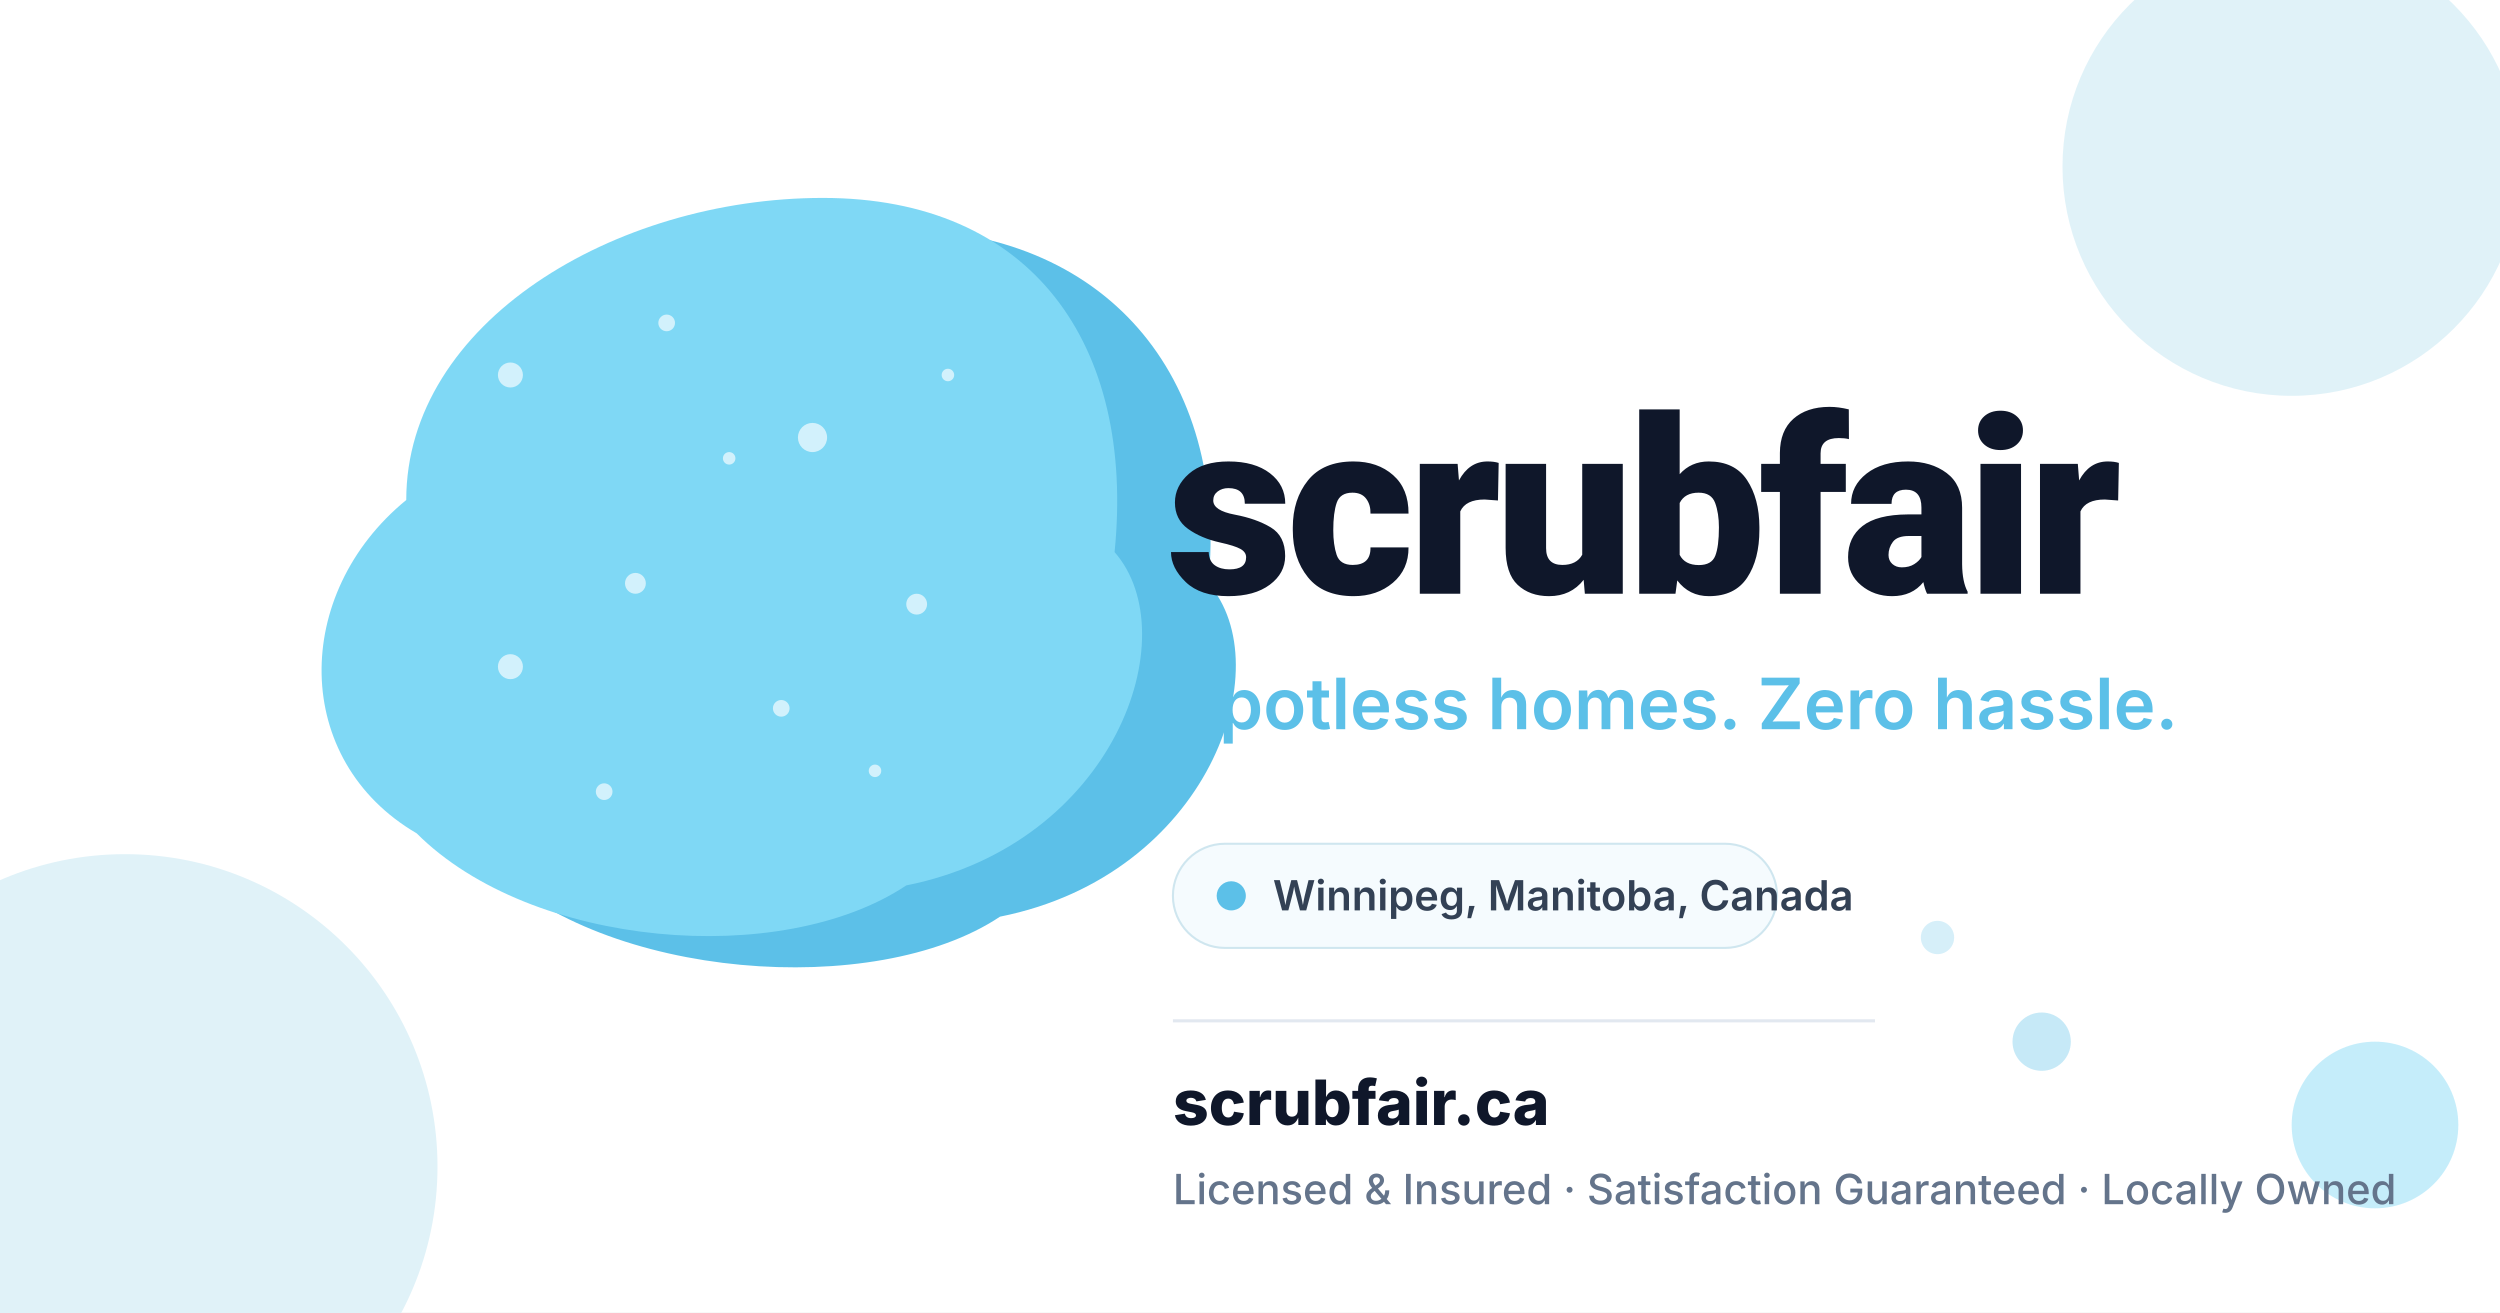
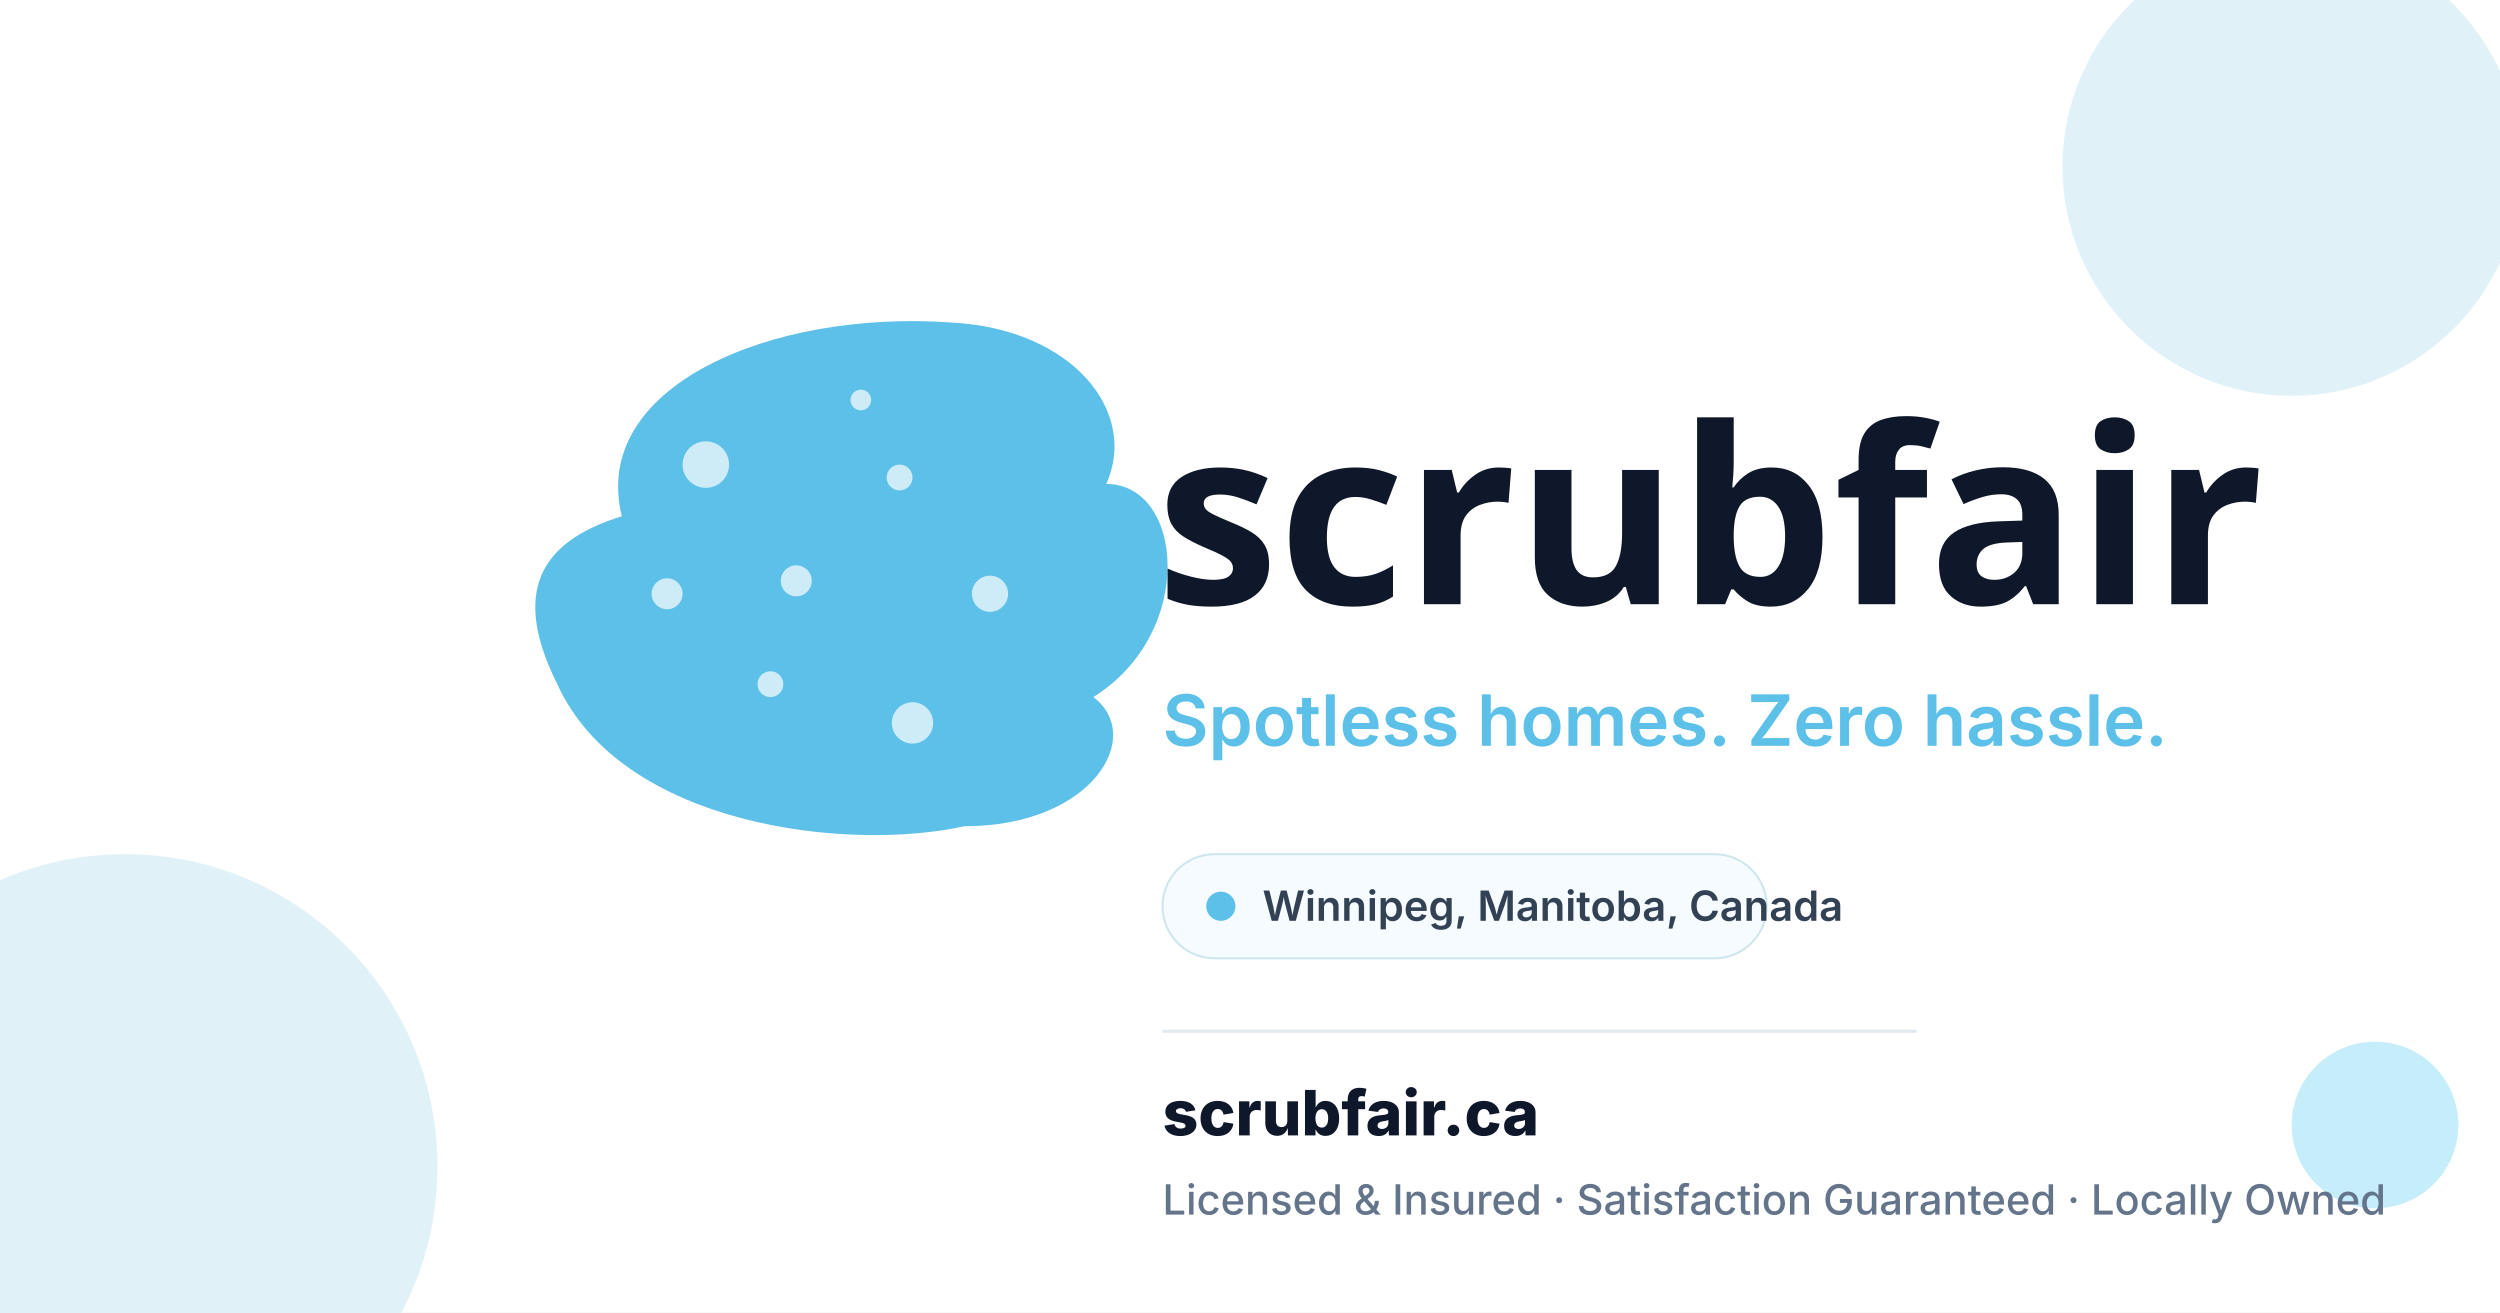
<svg xmlns="http://www.w3.org/2000/svg" viewBox="0 0 1200 630" width="1200" height="630" role="img" aria-label="ScrubFair — Winnipeg's careful residential cleaning service">
  <rect width="1200" height="630" fill="#FFFFFF" />
  <circle cx="1100" cy="80" r="110" fill="#E0F2F8" />
  <circle cx="60" cy="560" r="150" fill="#E0F2F8" />
  <circle cx="1140" cy="540" r="40" fill="#7FD8F5" opacity="0.45" />
-   <circle cx="980" cy="500" r="14" fill="#5CC0E8" opacity="0.35" />
-   <circle cx="930" cy="450" r="8" fill="#5CC0E8" opacity="0.25" />
-   <path d="M 230 260            C 230 170, 330 110, 430 110            C 530 110, 590 180, 580 280            C 615 320, 580 420, 480 440            C 420 480, 290 470, 235 415            C 175 380, 175 305, 230 260 Z" fill="#5CC0E8" />
-   <path d="M 195 240            C 195 155, 295 95, 395 95            C 495 95, 545 165, 535 265            C 570 305, 535 405, 435 425            C 375 465, 255 455, 200 400            C 140 365, 140 285, 195 240 Z" fill="#7FD8F5" />
-   <g fill="#FFFFFF" opacity="0.65">
-     <circle cx="245" cy="180" r="6" />
-     <circle cx="320" cy="155" r="4" />
-     <circle cx="390" cy="210" r="7" />
-     <circle cx="455" cy="180" r="3" />
-     <circle cx="305" cy="280" r="5" />
-     <circle cx="245" cy="320" r="6" />
-     <circle cx="375" cy="340" r="4" />
-     <circle cx="440" cy="290" r="5" />
-     <circle cx="290" cy="380" r="4" />
-     <circle cx="350" cy="220" r="3" />
-     <circle cx="420" cy="370" r="3" />
+   <g transform="translate(190 130) scale(3.1)">
+     <path d="M 35 38          C 30 18, 58 6, 86 8          C 105 9, 115 22, 110 33          C 122 33, 124 56, 108 66          C 116 72, 108 86, 88 86          C 70 90, 35 86, 25 64          C 18 50, 22 42, 35 38 Z" fill="#5CC0E8" />
+     <g fill="#FFFFFF" opacity="0.7">
+       <circle cx="48" cy="30" r="3.6" />
+       <circle cx="62" cy="48" r="2.4" />
+       <circle cx="78" cy="32" r="2" />
+       <circle cx="92" cy="50" r="2.8" />
+       <circle cx="58" cy="64" r="2" />
+       <circle cx="80" cy="70" r="3.2" />
+       <circle cx="42" cy="50" r="2.4" />
+       <circle cx="72" cy="20" r="1.6" />
+     </g>
  </g>
-   <text x="560" y="285" font-family="Nunito, system-ui, -apple-system, 'Segoe UI', Roboto, sans-serif" font-weight="900" font-size="118" fill="#0F172A" letter-spacing="-3">scrubfair</text>
-   <text x="563" y="350" font-family="Inter, system-ui, -apple-system, 'Segoe UI', Roboto, sans-serif" font-weight="600" font-size="34" fill="#5CC0E8">Spotless homes. Zero hassle.</text>
-   <g transform="translate(563, 405)">
+   <text x="555" y="290" font-family="Fredoka, &quot;Baloo 2&quot;, &quot;Quicksand&quot;, &quot;Comfortaa&quot;, &quot;Nunito&quot;, system-ui, sans-serif" font-weight="600" font-size="118" fill="#0F172A">scrubfair</text>
+   <text x="558" y="358" font-family="Inter, system-ui, -apple-system, 'Segoe UI', Roboto, sans-serif" font-weight="600" font-size="34" fill="#5CC0E8">Spotless homes. Zero hassle.</text>
+   <g transform="translate(558, 410)">
    <rect width="290" height="50" rx="25" fill="#F5FBFE" stroke="#CFE6EF" stroke-width="1" />
    <circle cx="28" cy="25" r="7" fill="#5CC0E8" />
    <text x="48" y="32" font-family="Inter, system-ui, -apple-system, 'Segoe UI', Roboto, sans-serif" font-weight="600" font-size="20" fill="#334155">Winnipeg, Manitoba, Canada</text>
  </g>
-   <line x1="563" y1="490" x2="900" y2="490" stroke="#E2E8F0" stroke-width="1.5" />
-   <text x="563" y="540" font-family="Inter, system-ui, -apple-system, 'Segoe UI', Roboto, sans-serif" font-weight="800" font-size="30" fill="#0F172A">scrubfair.ca</text>
-   <text x="563" y="578" font-family="Inter, system-ui, -apple-system, 'Segoe UI', Roboto, sans-serif" font-weight="500" font-size="20" fill="#64748B">Licensed &amp; Insured  ·  Satisfaction Guaranteed  ·  Locally Owned</text>
+   <line x1="558" y1="495" x2="920" y2="495" stroke="#E2E8F0" stroke-width="1.5" />
+   <text x="558" y="545" font-family="Inter, system-ui, -apple-system, 'Segoe UI', Roboto, sans-serif" font-weight="800" font-size="30" fill="#0F172A">scrubfair.ca</text>
+   <text x="558" y="583" font-family="Inter, system-ui, -apple-system, 'Segoe UI', Roboto, sans-serif" font-weight="500" font-size="20" fill="#64748B">Licensed &amp; Insured  ·  Satisfaction Guaranteed  ·  Locally Owned</text>
</svg>
